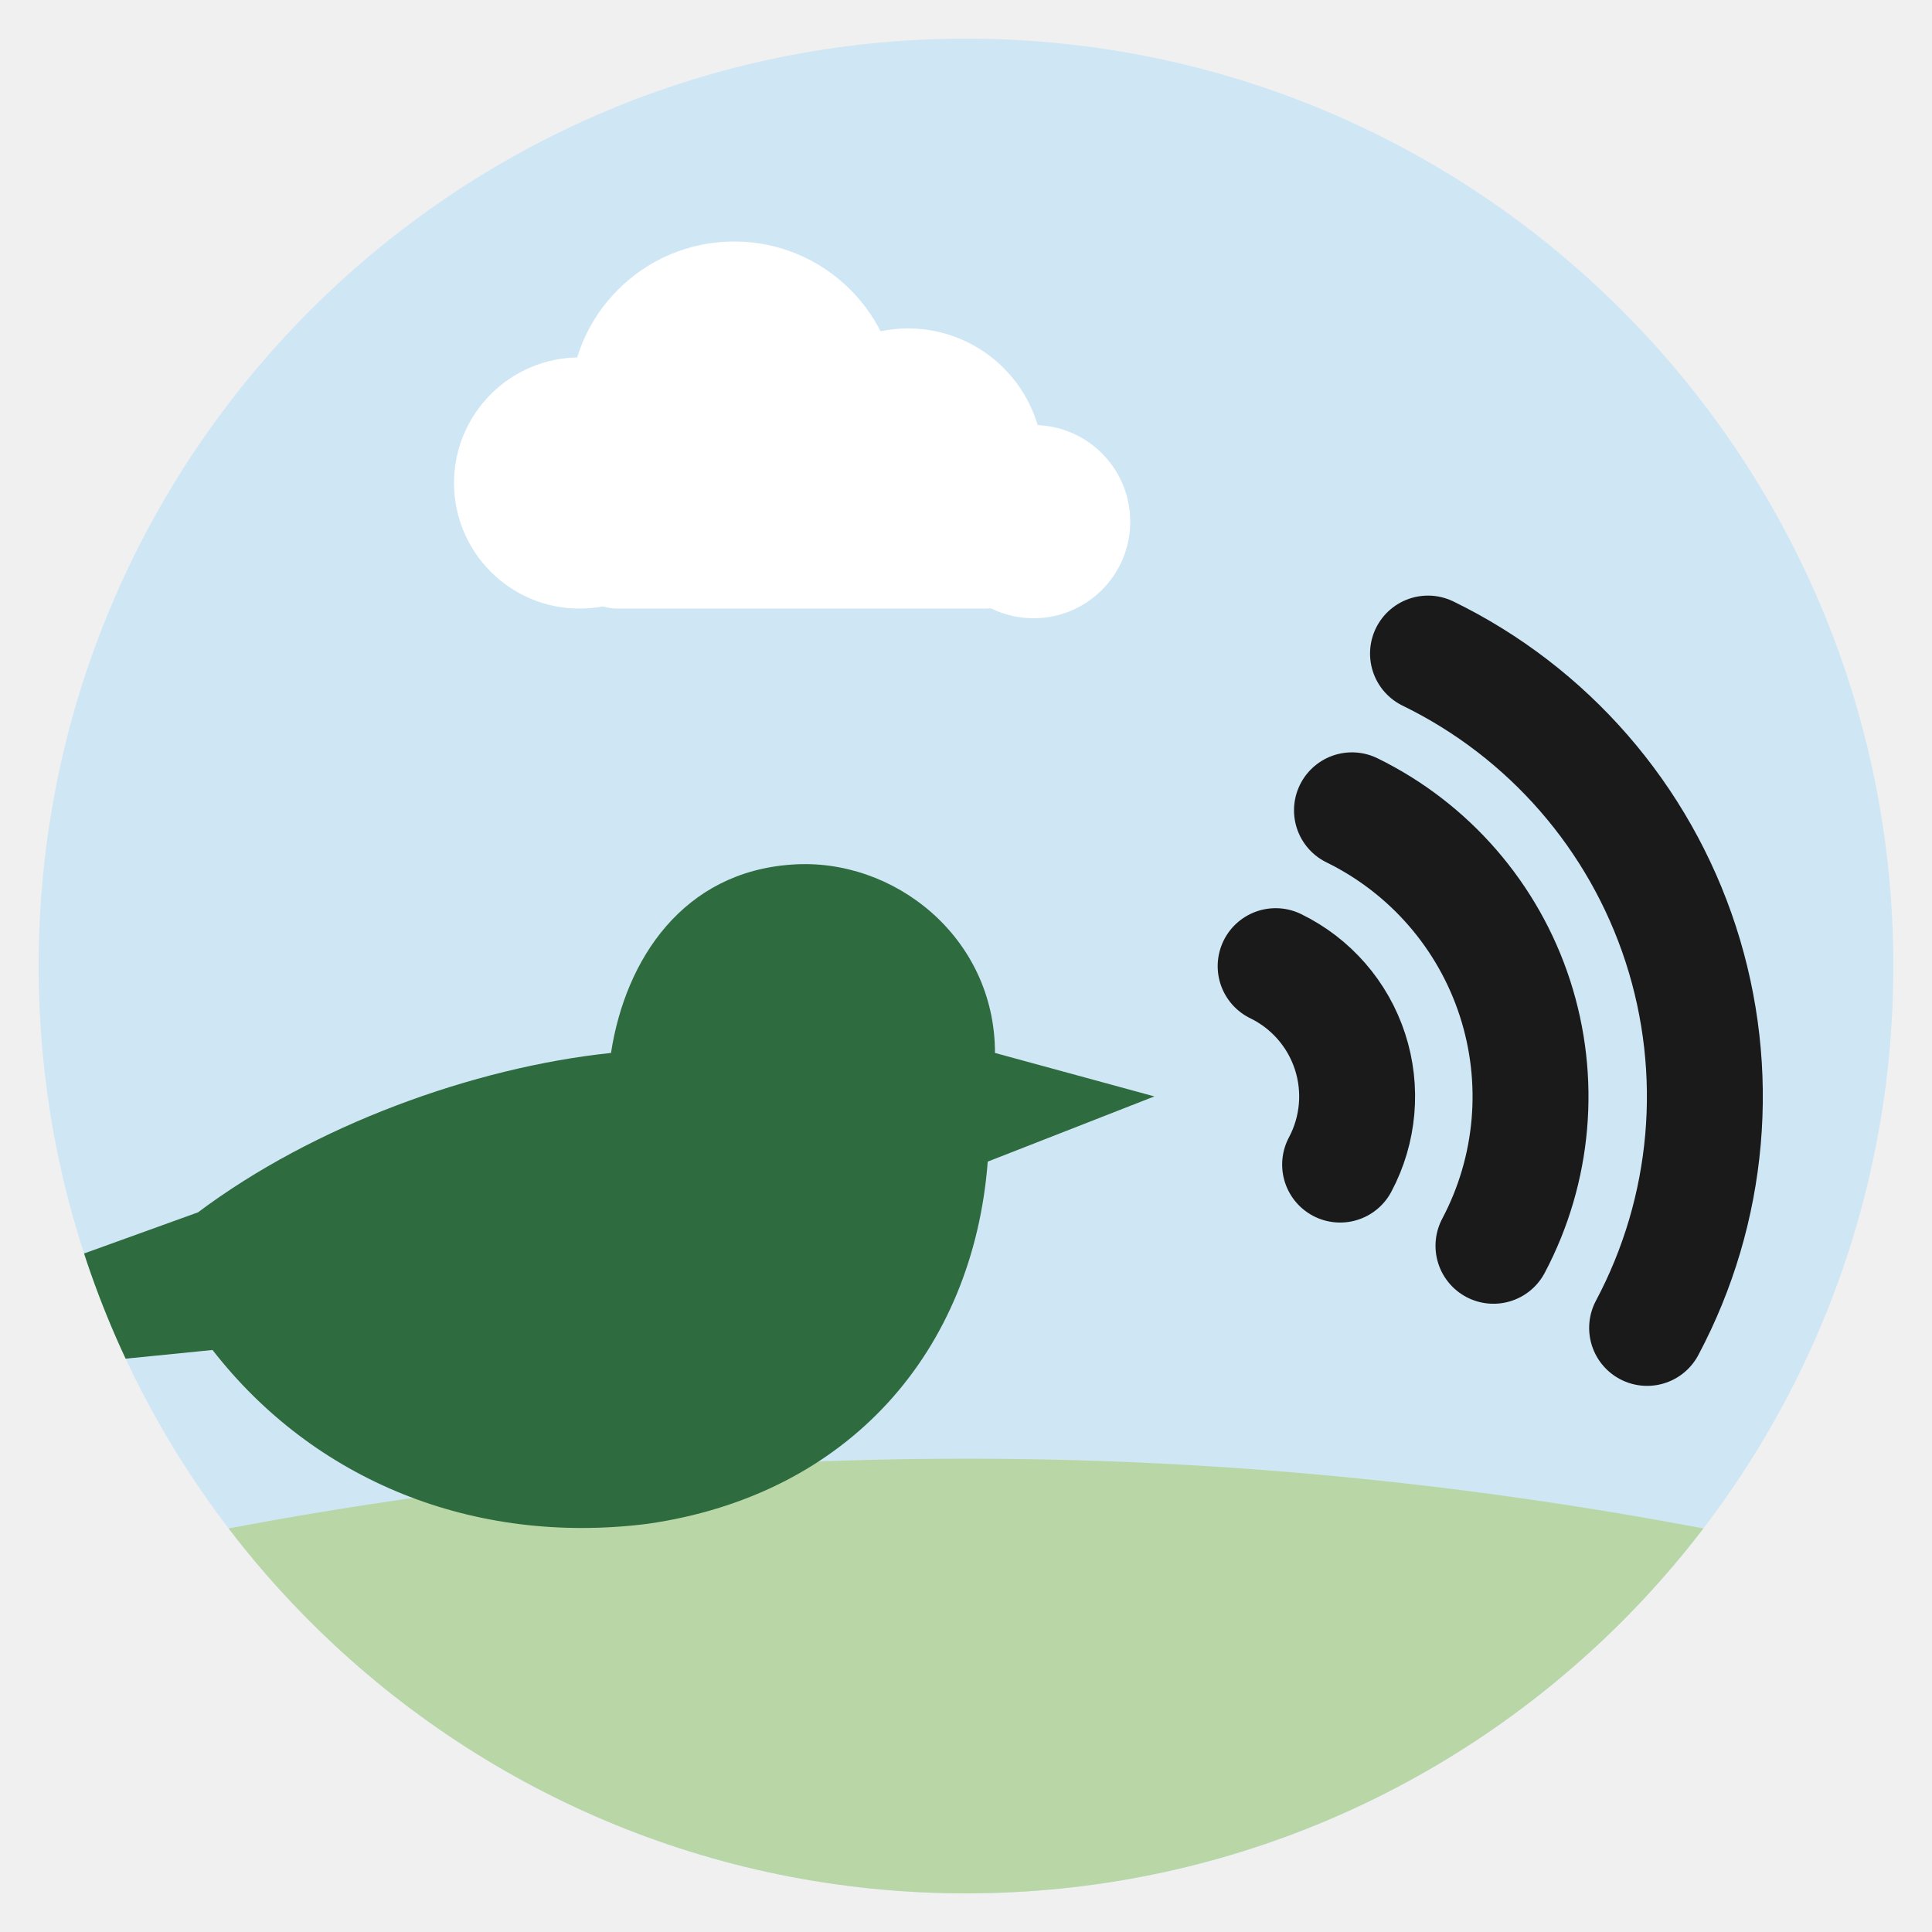
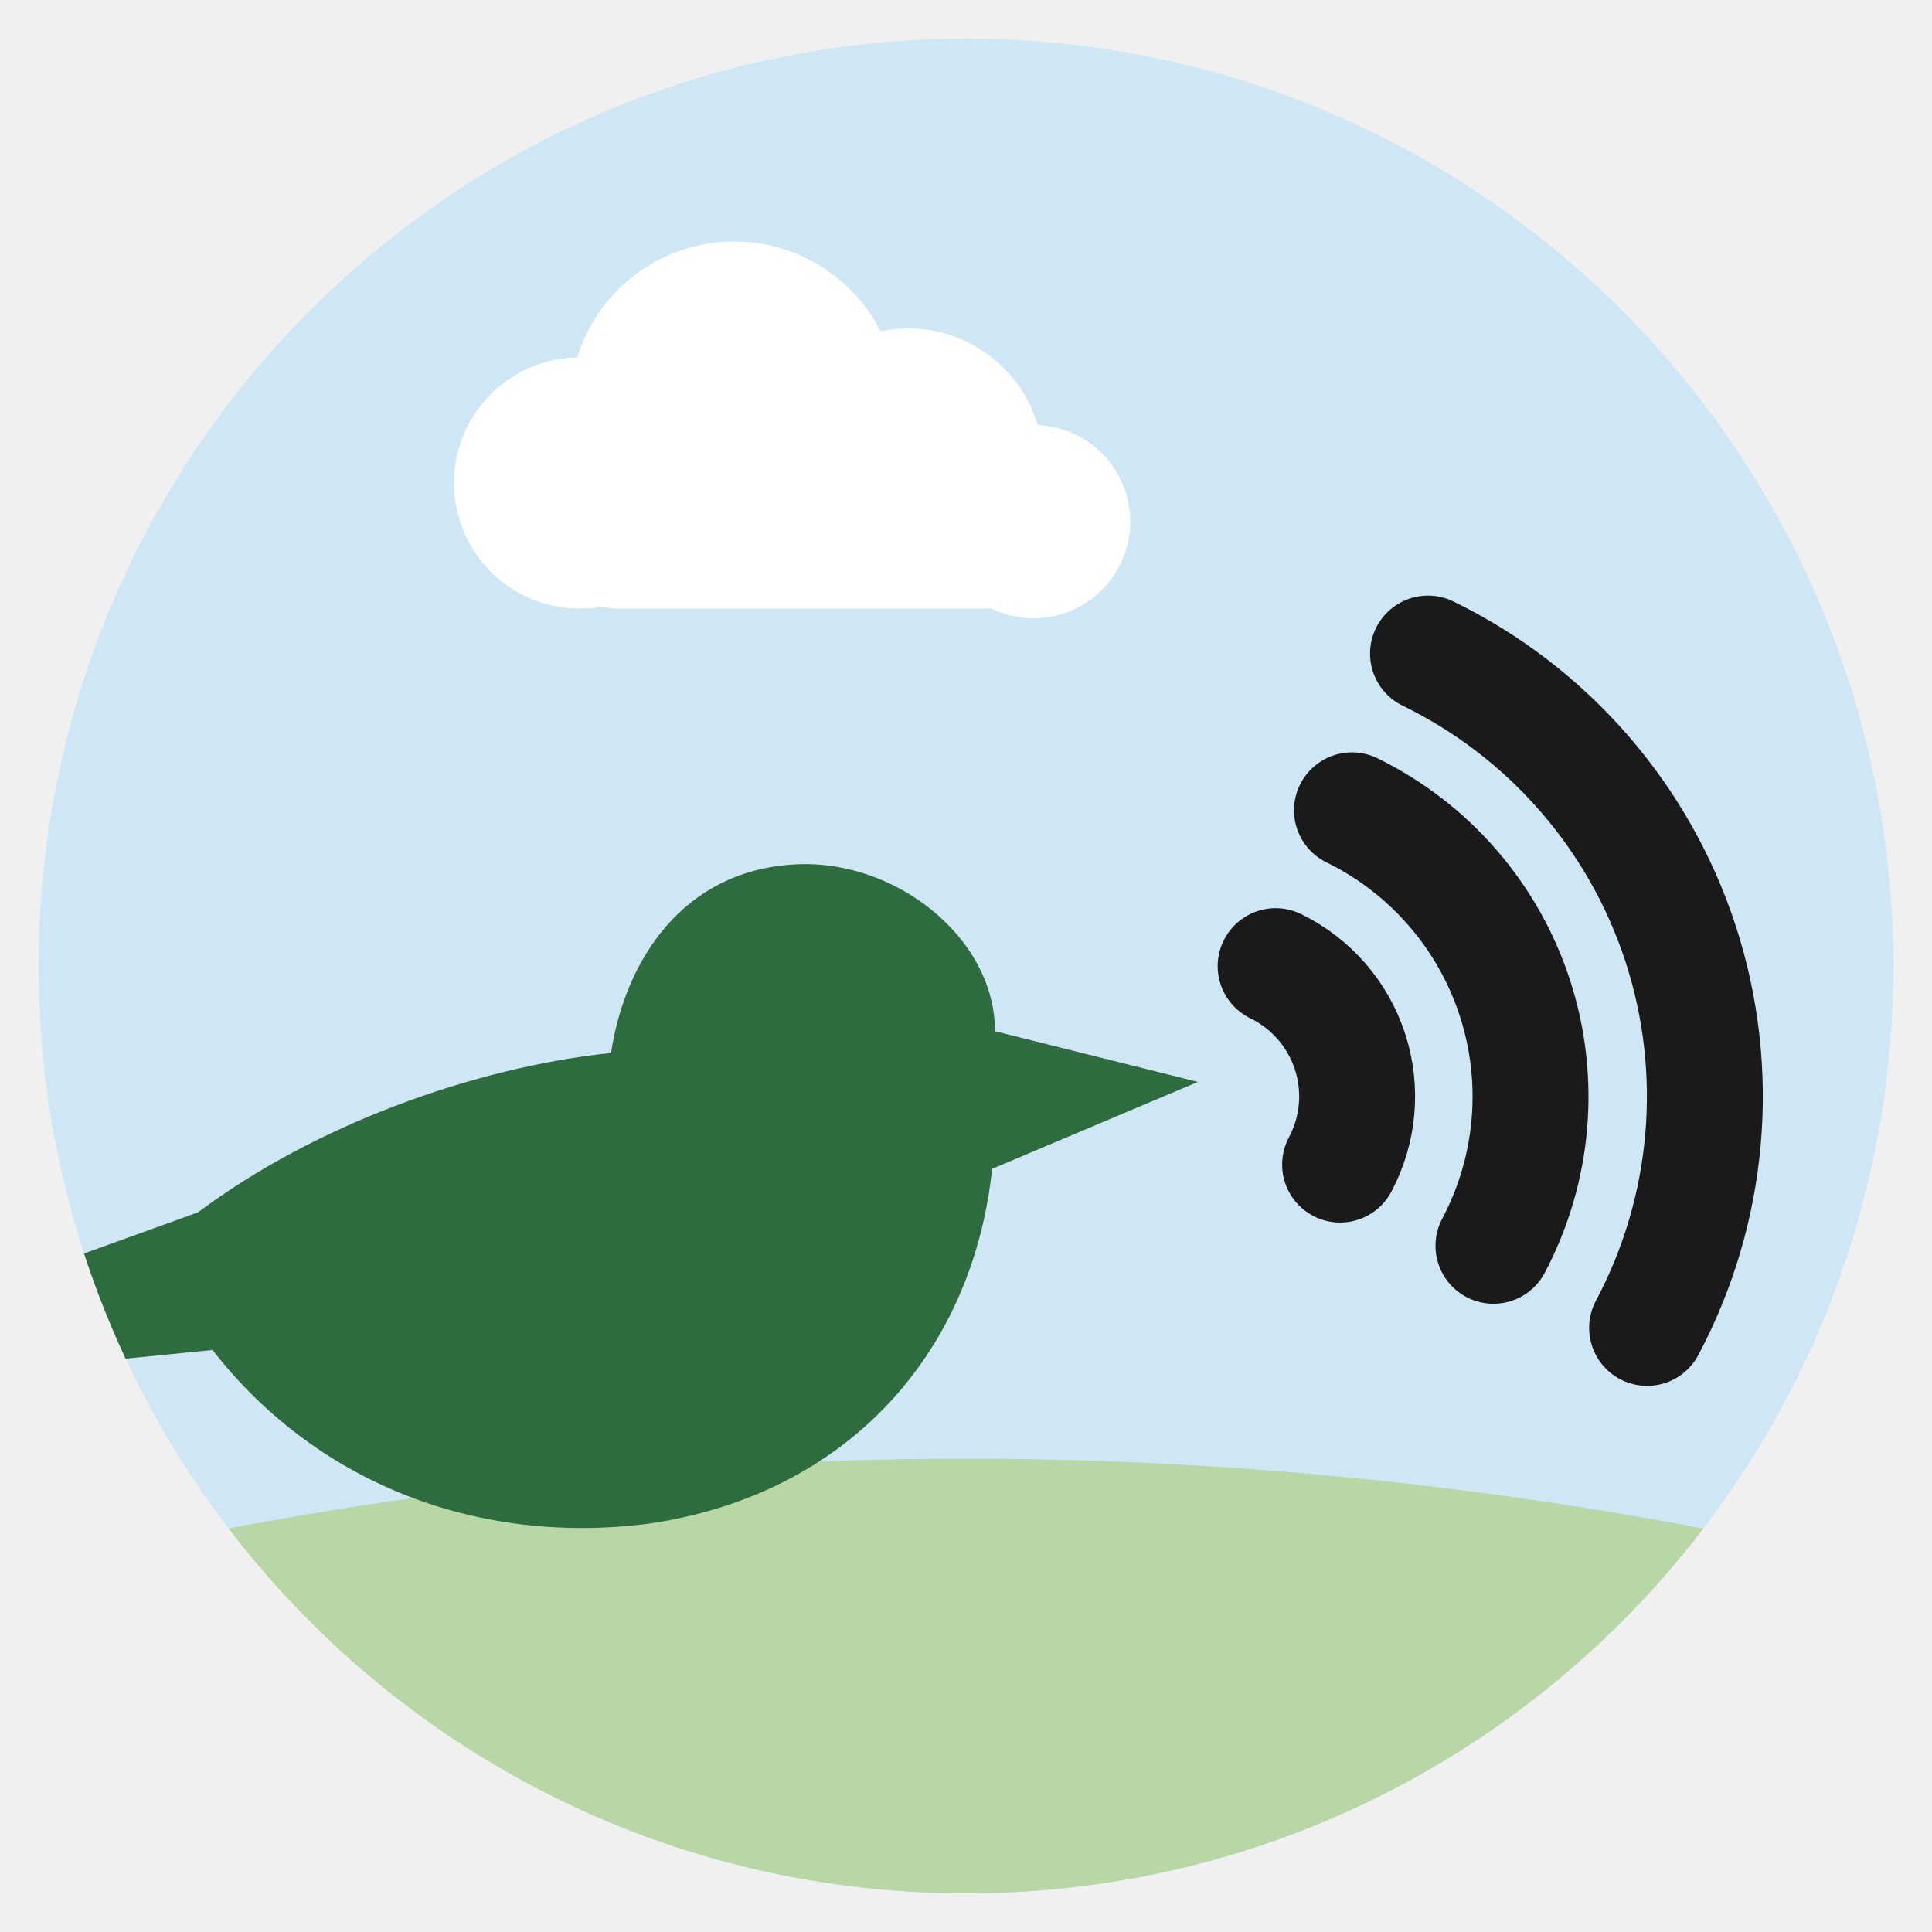
<svg xmlns="http://www.w3.org/2000/svg" viewBox="0 0 200 200">
  <defs>
    <clipPath id="c">
      <circle cx="100" cy="100" r="96" />
    </clipPath>
  </defs>
  <g clip-path="url(#c)">
    <circle cx="100" cy="100" r="96" fill="#CFE6F5" />
    <path d="M-10 166 Q100 136 210 166 L210 210 L-10 210 Z" fill="#B9D7A6" />
    <circle cx="60.0" cy="50.0" r="13.0" fill="#FFFFFF" />
    <circle cx="76.0" cy="42.0" r="17.0" fill="#FFFFFF" />
    <circle cx="94.0" cy="48.0" r="14.0" fill="#FFFFFF" />
    <circle cx="107.0" cy="54.0" r="10.0" fill="#FFFFFF" />
    <rect x="58.0" y="50.0" width="50.0" height="13.0" rx="6.0" fill="#FFFFFF" />
    <g transform="translate(58 124) scale(1.5) translate(-50 -45)">
-       <path d="M91 38 L80 35 C80 27 73 21.5 66 22 C58.5 22.5 54.5 28.5 53.5 35 C44 36 33 40 25 46 L7 52.5 L11 57 L26 55.5 C33 64.5 44 69 56 67.5 C70 65.5 78.5 55.5 79.5 42.5 Z" fill="#2E6B3F" />
+       <path d="M94 37 L80 33.5 C80 27 73 21.5 66 22 C58.5 22.5 54.5 28.5 53.5 35 C44 36 33 40 25 46 L7 52.5 L11 57 L26 55.5 C33 64.5 44 69 56 67.5 C70 65.5 78.5 55.5 79.8 43 Z" fill="#2E6B3F" />
    </g>
    <g transform="rotate(-18 125.5 113.5)">
      <path d="M135.9 102.7 A15 15 0 0 1 135.9 124.3" stroke="#1A1A1A" stroke-width="12" fill="none" stroke-linecap="round" />
      <path d="M148.4 89.8 A33 33 0 0 1 148.4 137.2" stroke="#1A1A1A" stroke-width="12" fill="none" stroke-linecap="round" />
      <path d="M160.9 76.8 A51 51 0 0 1 160.9 150.2" stroke="#1A1A1A" stroke-width="12" fill="none" stroke-linecap="round" />
    </g>
  </g>
</svg>
